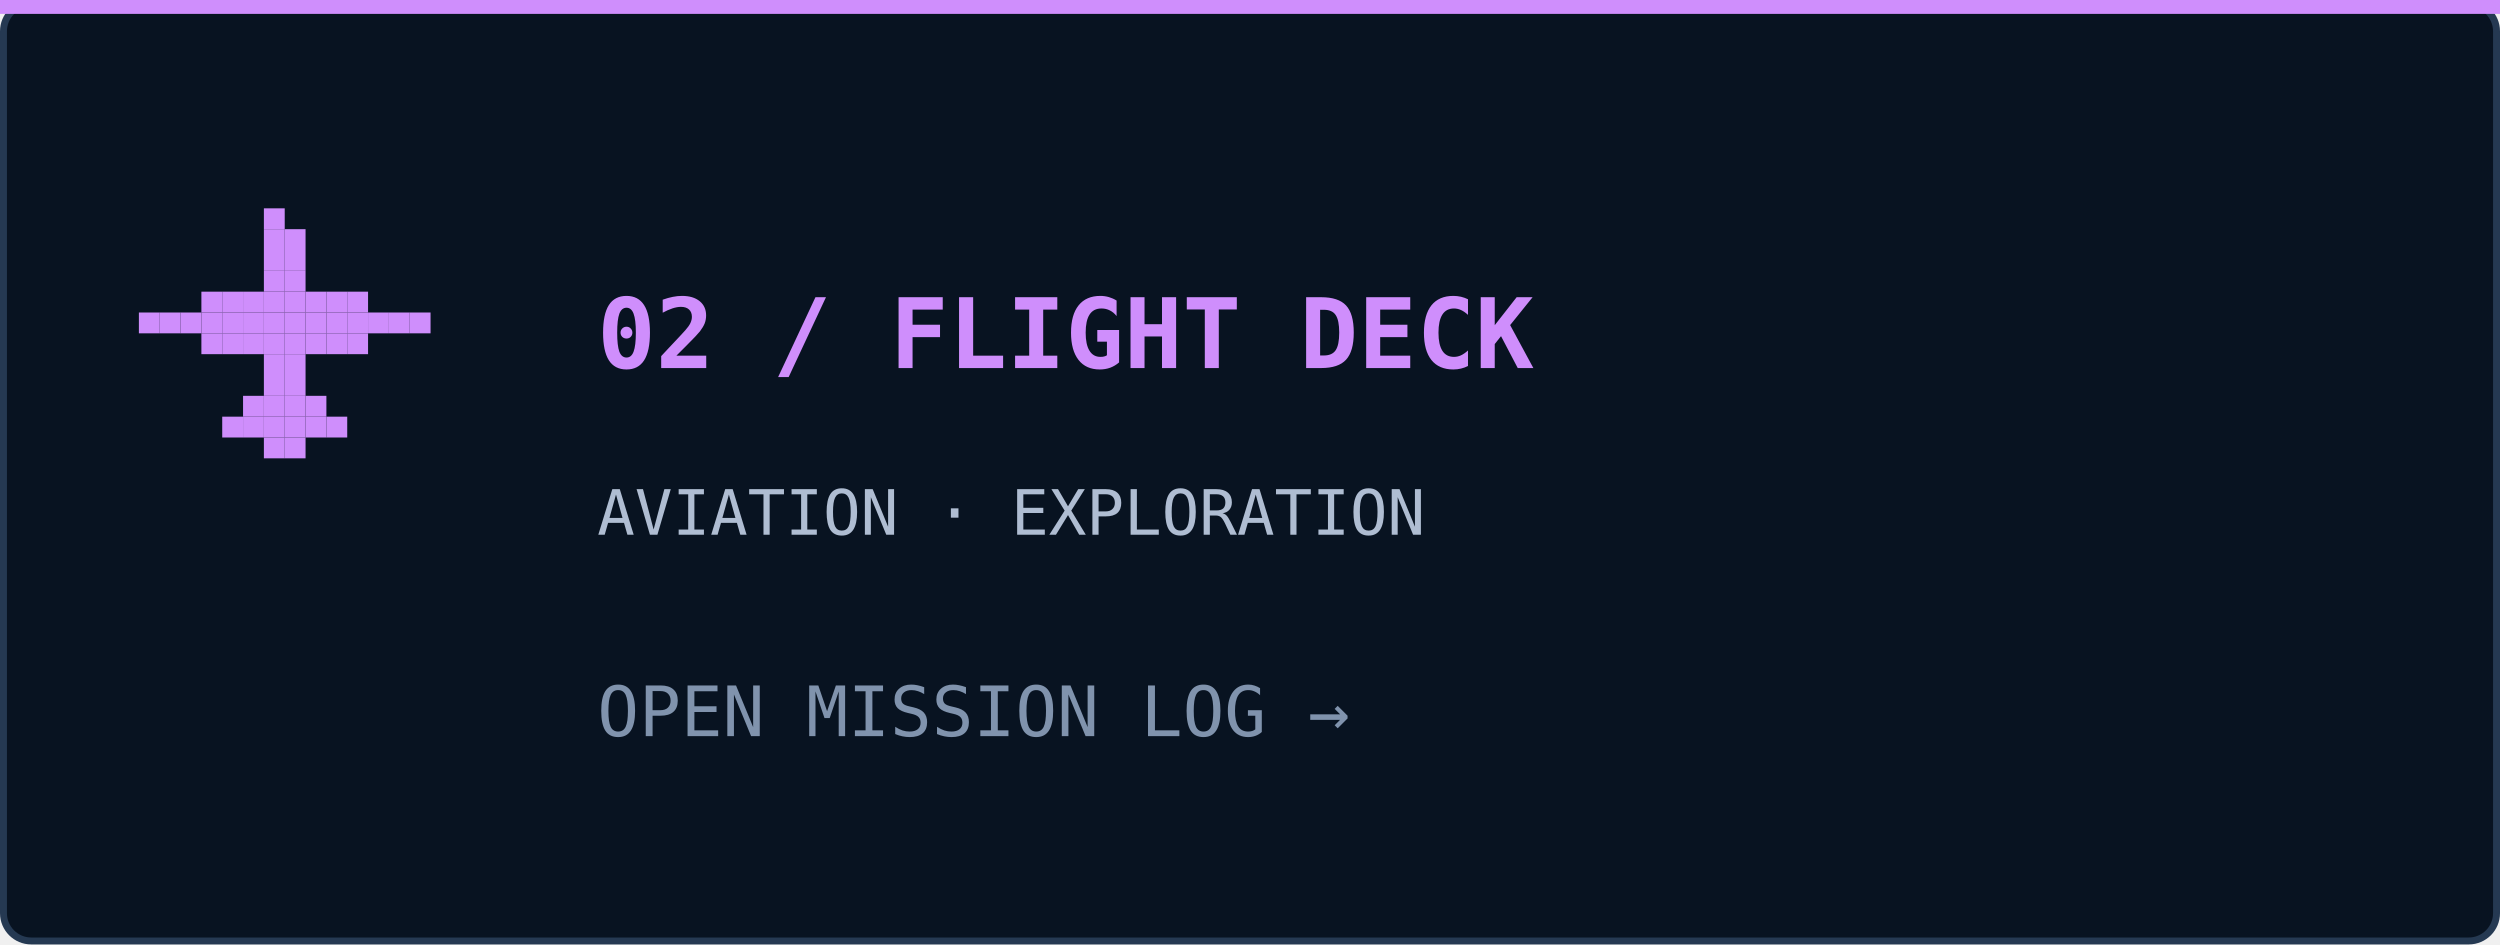
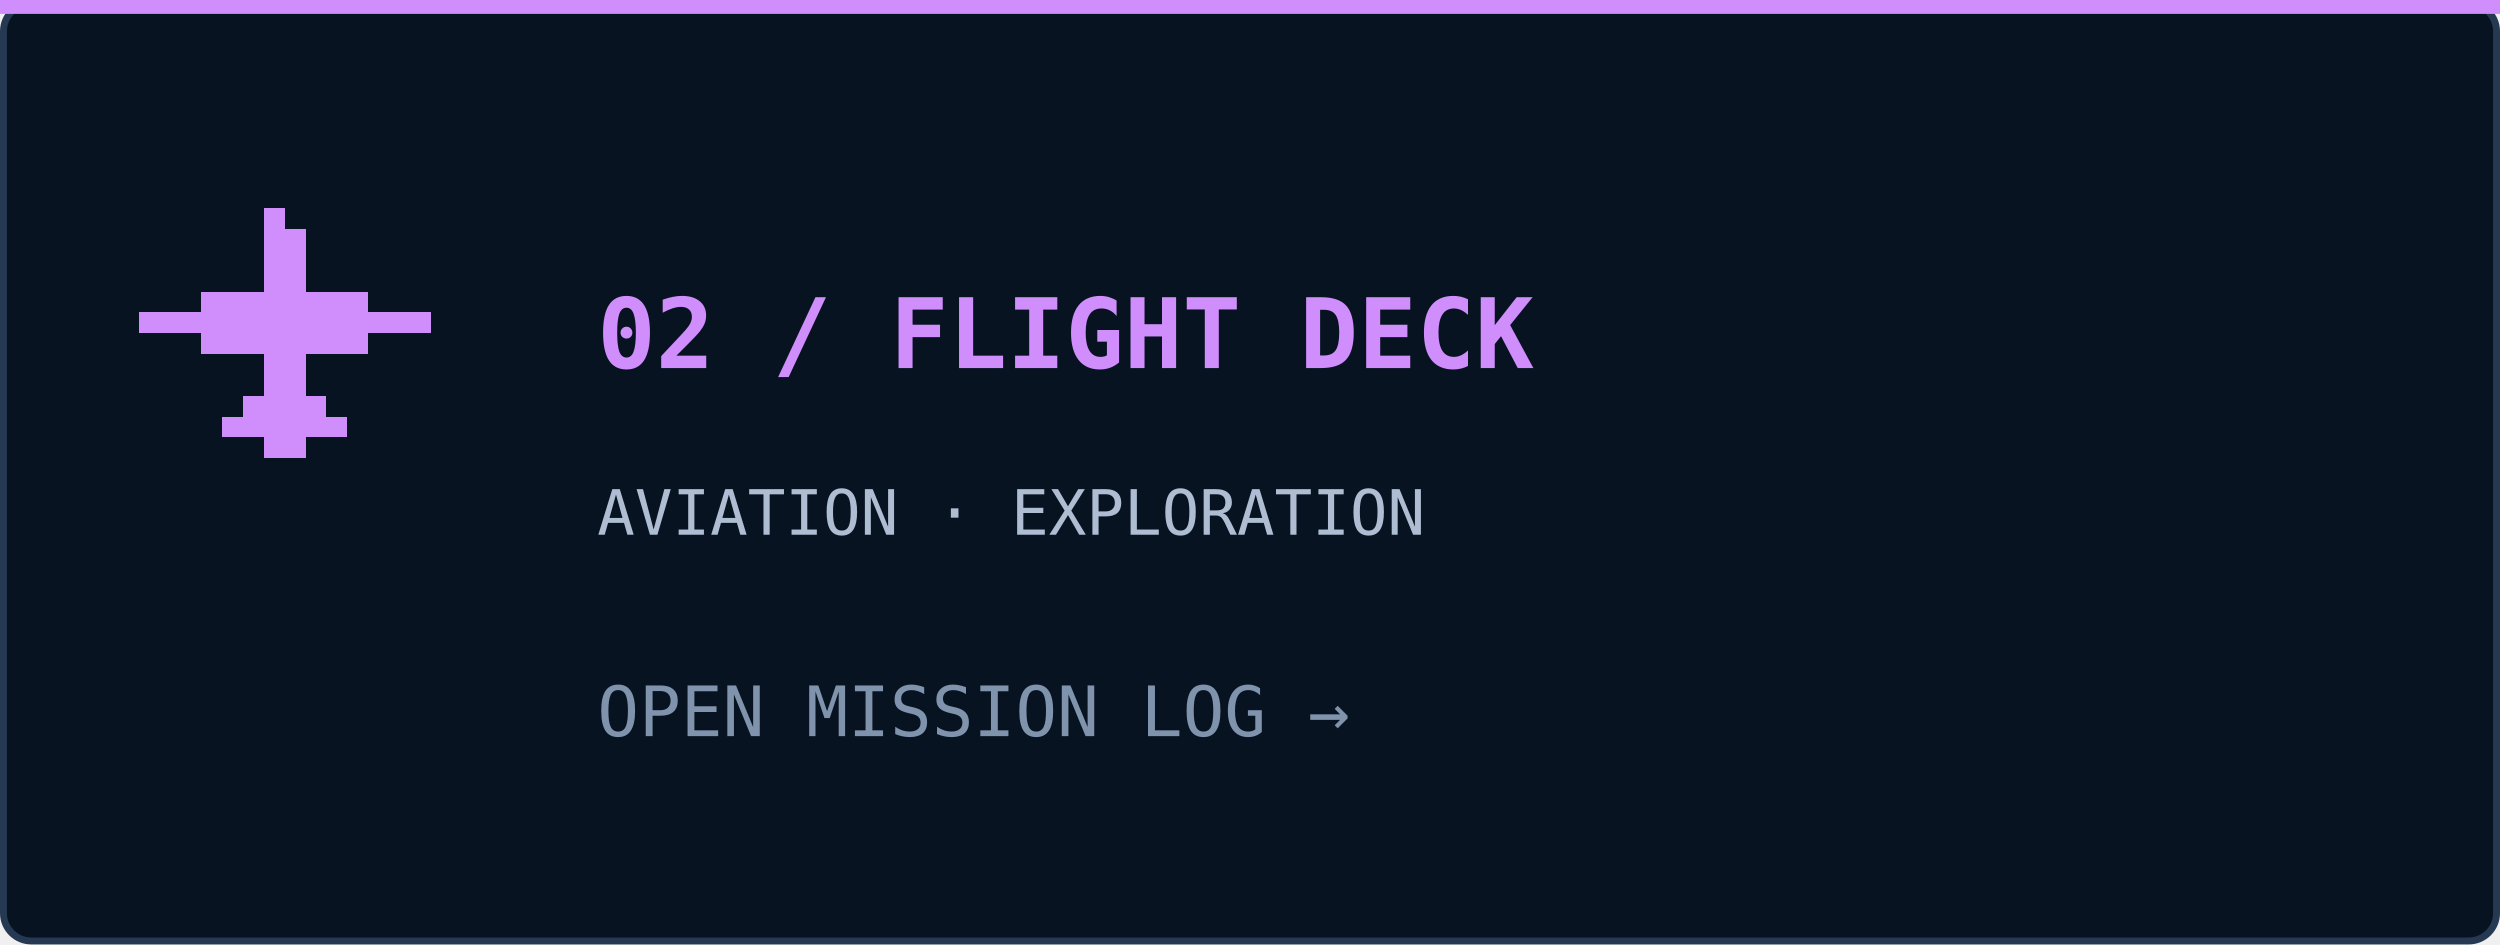
- <svg xmlns="http://www.w3.org/2000/svg" width="360" height="136" viewBox="0 0 360 136" role="img">
+ <svg xmlns="http://www.w3.org/2000/svg" width="360" height="136" viewBox="0 0 360 136" role="img" aria-labelledby="t-flight d-flight">
+   <style>@media (prefers-reduced-motion: reduce){.fx{display:none}}</style>
  <rect x=".5" y=".5" width="359" height="135" rx="4" fill="#081321" stroke="#253952" />
  <path d="M0 1H360" stroke="#cf8efc" stroke-width="2" />
-   <rect x="38" y="30" width="3" height="3" fill="#cf8efc" />
-   <rect x="38" y="33" width="3" height="3" fill="#cf8efc" />
-   <rect x="41" y="33" width="3" height="3" fill="#cf8efc" />
-   <rect x="38" y="36" width="3" height="3" fill="#cf8efc" />
-   <rect x="41" y="36" width="3" height="3" fill="#cf8efc" />
-   <rect x="38" y="39" width="3" height="3" fill="#cf8efc" />
-   <rect x="41" y="39" width="3" height="3" fill="#cf8efc" />
-   <rect x="29" y="42" width="3" height="3" fill="#cf8efc" />
-   <rect x="32" y="42" width="3" height="3" fill="#cf8efc" />
-   <rect x="35" y="42" width="3" height="3" fill="#cf8efc" />
-   <rect x="38" y="42" width="3" height="3" fill="#cf8efc" />
-   <rect x="41" y="42" width="3" height="3" fill="#cf8efc" />
-   <rect x="44" y="42" width="3" height="3" fill="#cf8efc" />
-   <rect x="47" y="42" width="3" height="3" fill="#cf8efc" />
-   <rect x="50" y="42" width="3" height="3" fill="#cf8efc" />
-   <rect x="20" y="45" width="3" height="3" fill="#cf8efc" />
-   <rect x="23" y="45" width="3" height="3" fill="#cf8efc" />
-   <rect x="26" y="45" width="3" height="3" fill="#cf8efc" />
-   <rect x="29" y="45" width="3" height="3" fill="#cf8efc" />
-   <rect x="32" y="45" width="3" height="3" fill="#cf8efc" />
-   <rect x="35" y="45" width="3" height="3" fill="#cf8efc" />
-   <rect x="38" y="45" width="3" height="3" fill="#cf8efc" />
-   <rect x="41" y="45" width="3" height="3" fill="#cf8efc" />
-   <rect x="44" y="45" width="3" height="3" fill="#cf8efc" />
-   <rect x="47" y="45" width="3" height="3" fill="#cf8efc" />
-   <rect x="50" y="45" width="3" height="3" fill="#cf8efc" />
-   <rect x="53" y="45" width="3" height="3" fill="#cf8efc" />
-   <rect x="56" y="45" width="3" height="3" fill="#cf8efc" />
-   <rect x="59" y="45" width="3" height="3" fill="#cf8efc" />
-   <rect x="29" y="48" width="3" height="3" fill="#cf8efc" />
-   <rect x="32" y="48" width="3" height="3" fill="#cf8efc" />
-   <rect x="35" y="48" width="3" height="3" fill="#cf8efc" />
-   <rect x="38" y="48" width="3" height="3" fill="#cf8efc" />
-   <rect x="41" y="48" width="3" height="3" fill="#cf8efc" />
-   <rect x="44" y="48" width="3" height="3" fill="#cf8efc" />
-   <rect x="47" y="48" width="3" height="3" fill="#cf8efc" />
-   <rect x="50" y="48" width="3" height="3" fill="#cf8efc" />
-   <rect x="38" y="51" width="3" height="3" fill="#cf8efc" />
-   <rect x="41" y="51" width="3" height="3" fill="#cf8efc" />
-   <rect x="38" y="54" width="3" height="3" fill="#cf8efc" />
-   <rect x="41" y="54" width="3" height="3" fill="#cf8efc" />
-   <rect x="35" y="57" width="3" height="3" fill="#cf8efc" />
-   <rect x="38" y="57" width="3" height="3" fill="#cf8efc" />
-   <rect x="41" y="57" width="3" height="3" fill="#cf8efc" />
-   <rect x="44" y="57" width="3" height="3" fill="#cf8efc" />
-   <rect x="32" y="60" width="3" height="3" fill="#cf8efc" />
-   <rect x="35" y="60" width="3" height="3" fill="#cf8efc" />
-   <rect x="38" y="60" width="3" height="3" fill="#cf8efc" />
-   <rect x="41" y="60" width="3" height="3" fill="#cf8efc" />
-   <rect x="44" y="60" width="3" height="3" fill="#cf8efc" />
-   <rect x="47" y="60" width="3" height="3" fill="#cf8efc" />
-   <rect x="38" y="63" width="3" height="3" fill="#cf8efc" />
-   <rect x="41" y="63" width="3" height="3" fill="#cf8efc" />
+   <path d="M38 30h3v3h-3zM38 33h6v3h-6zM38 36h6v3h-6zM38 39h6v3h-6zM29 42h24v3h-24zM20 45h42v3h-42zM29 48h24v3h-24zM38 51h6v3h-6zM38 54h6v3h-6zM35 57h12v3h-12zM32 60h18v3h-18zM38 63h6v3h-6z" fill="#cf8efc" shape-rendering="crispEdges" />
  <text x="86" y="53" fill="#cf8efc" font-family="monospace" font-size="14" font-weight="700">02 / FLIGHT DECK</text>
  <text x="86" y="77" fill="#afbdd2" font-family="monospace" font-size="9">AVIATION · EXPLORATION</text>
-   <text x="86" y="106" fill="#8093ad" font-family="monospace" font-size="10">OPEN MISSION LOG →</text>
+   <text x="86" y="106" fill="#8093ad" font-family="monospace" font-size="10" textLength="108" lengthAdjust="spacing">OPEN MISSION LOG →</text>
+   <g class="fx" shape-rendering="crispEdges">
+     <rect x="-70" y="0" width="70" height="2" fill="#fff" opacity=".55">
+       <animate attributeName="x" values="-70;360;360" keyTimes="0;.5;1" dur="6s" begin="0.5s" repeatCount="indefinite" />
+     </rect>
+     <path d="M38 30h3v3h-3zM38 33h6v3h-6zM38 36h6v3h-6zM38 39h6v3h-6zM29 42h24v3h-24zM20 45h42v3h-42zM29 48h24v3h-24zM38 51h6v3h-6zM38 54h6v3h-6zM35 57h12v3h-12zM32 60h18v3h-18zM38 63h6v3h-6z" fill="#fff" opacity="0">
+       <animate attributeName="opacity" values="0;.2;0" keyTimes="0;.5;1" dur="4s" begin="0.5s" repeatCount="indefinite" calcMode="spline" keySplines=".4 0 .6 1;.4 0 .6 1" />
+     </path>
+     <rect x="38" y="30" width="3" height="3" fill="#fff" opacity="0">
+       <animate attributeName="opacity" values="0;.9;0" keyTimes="0;.5;1" dur="3s" begin="0.5s" repeatCount="indefinite" calcMode="spline" keySplines=".4 0 .6 1;.4 0 .6 1" />
+     </rect>
+     <rect x="199" y="97" width="6" height="10" fill="#8093ad" opacity="0">
+       <animate attributeName="opacity" values="1;0" dur="1.6s" begin="0.5s" repeatCount="indefinite" calcMode="discrete" />
+     </rect>
+   </g>
</svg>
